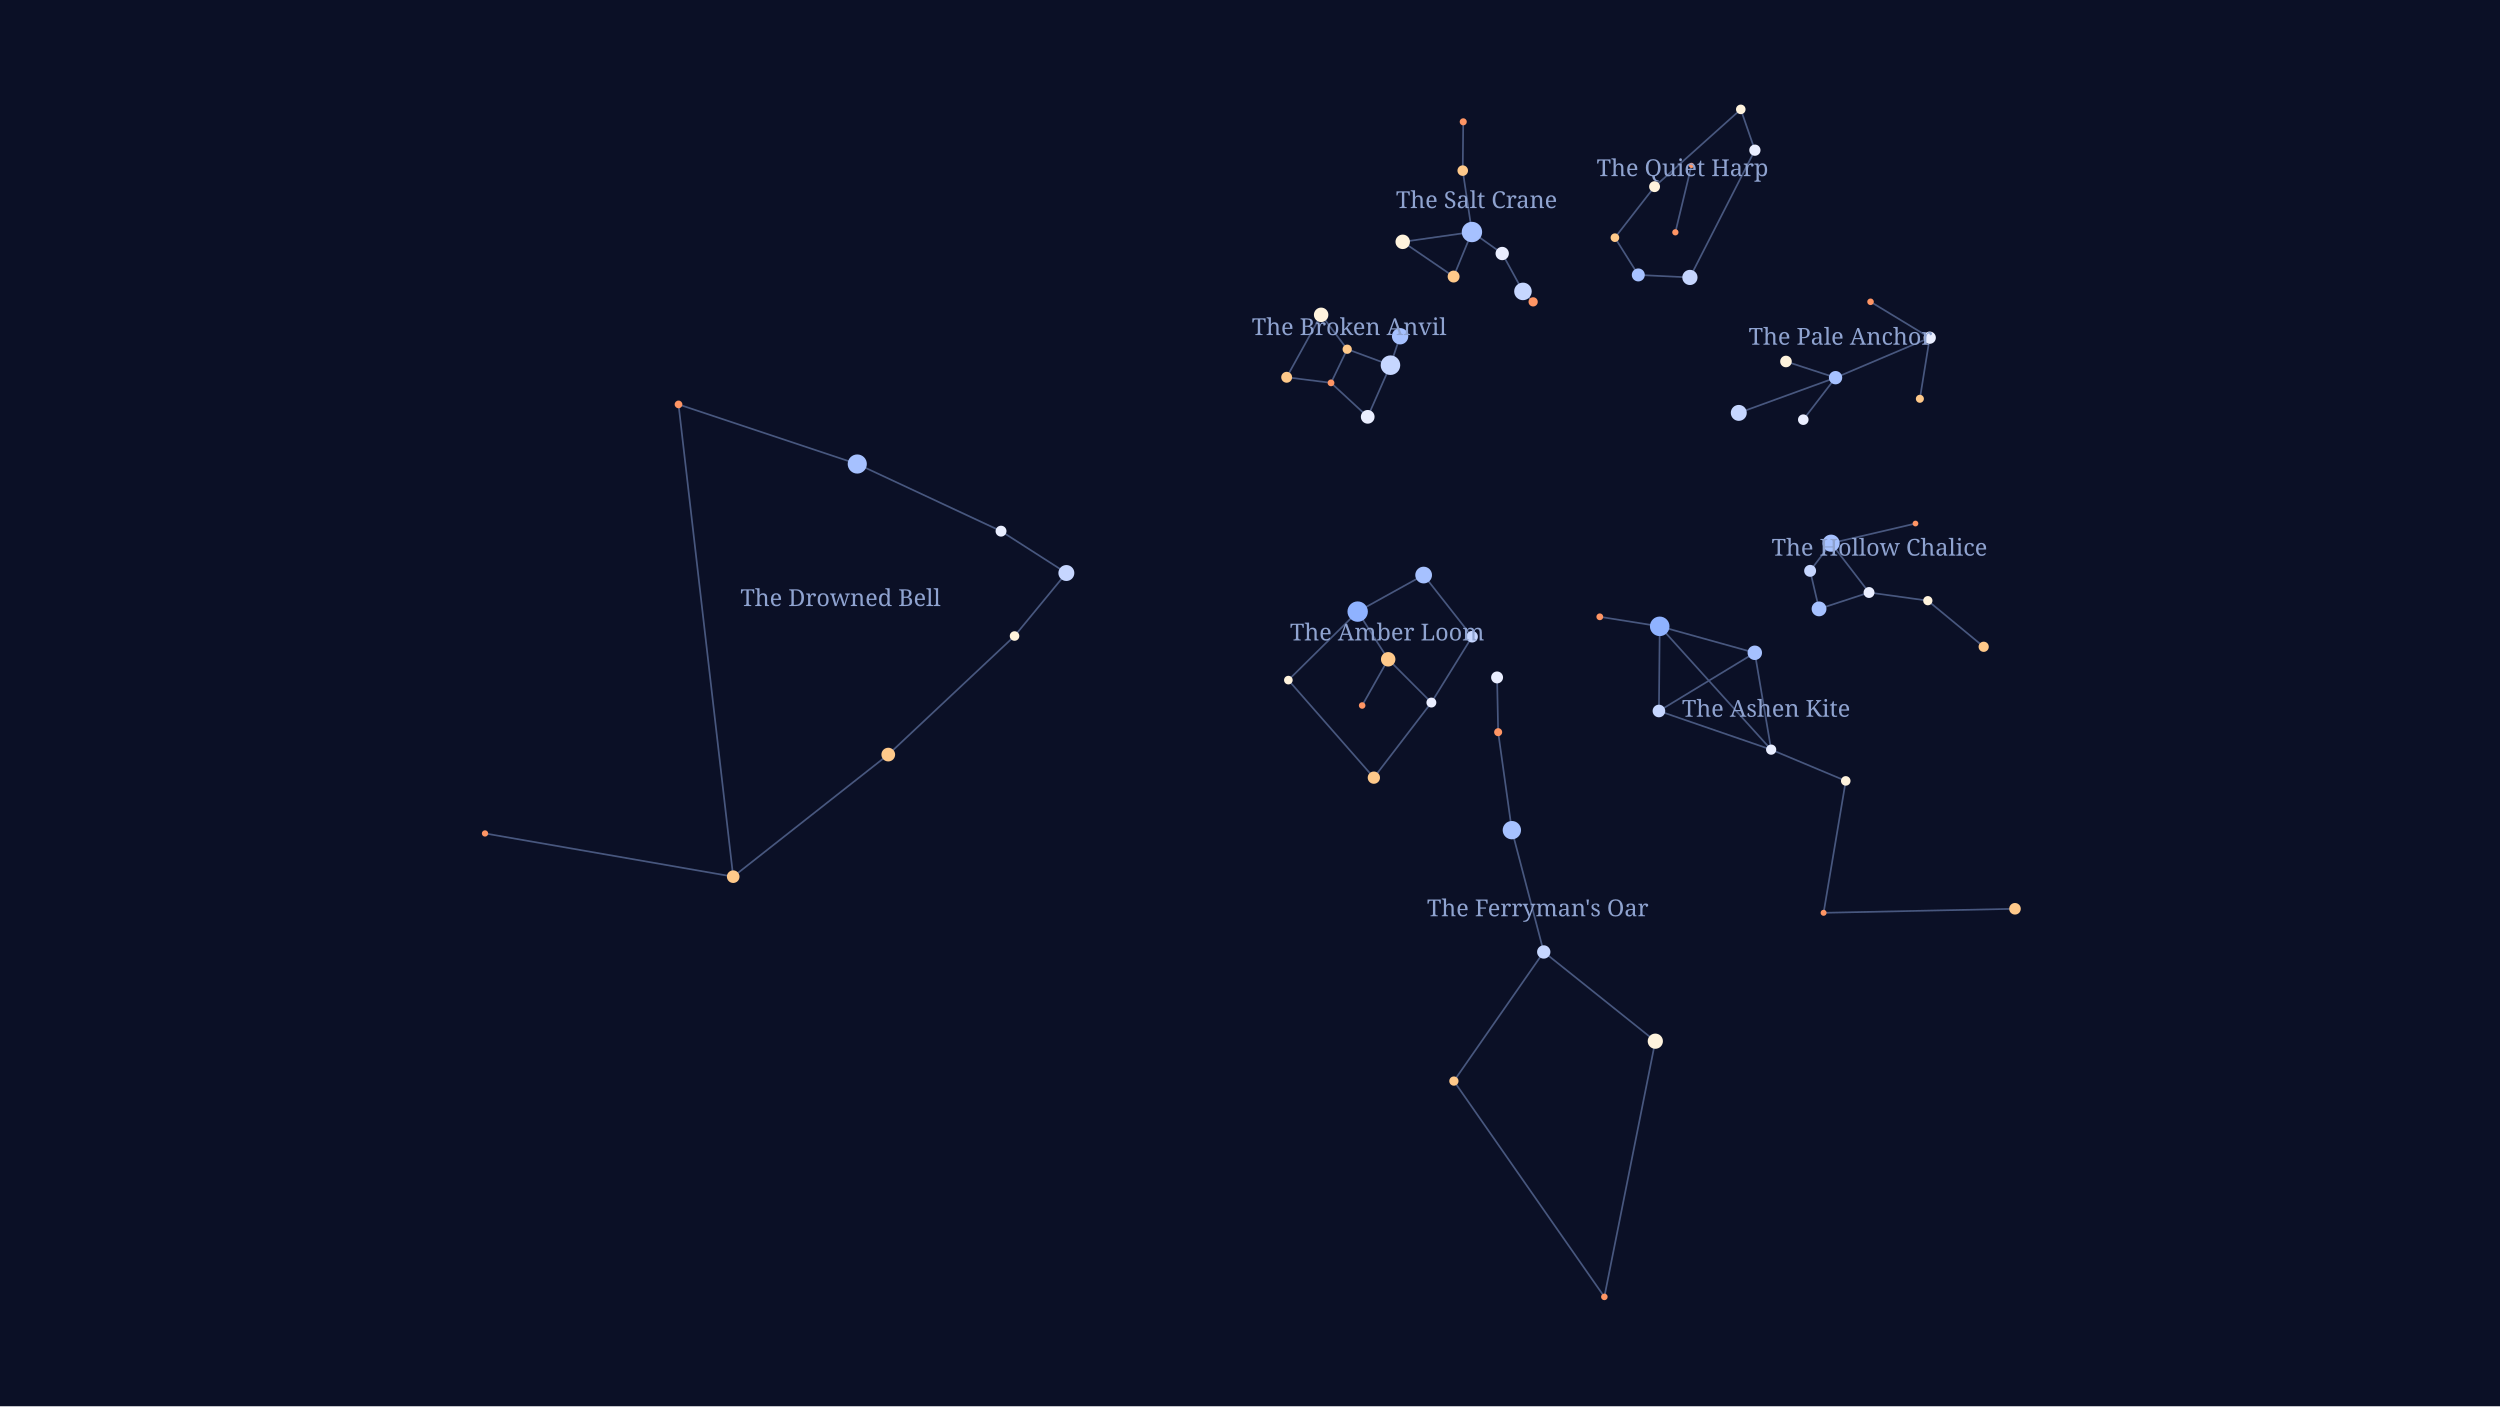
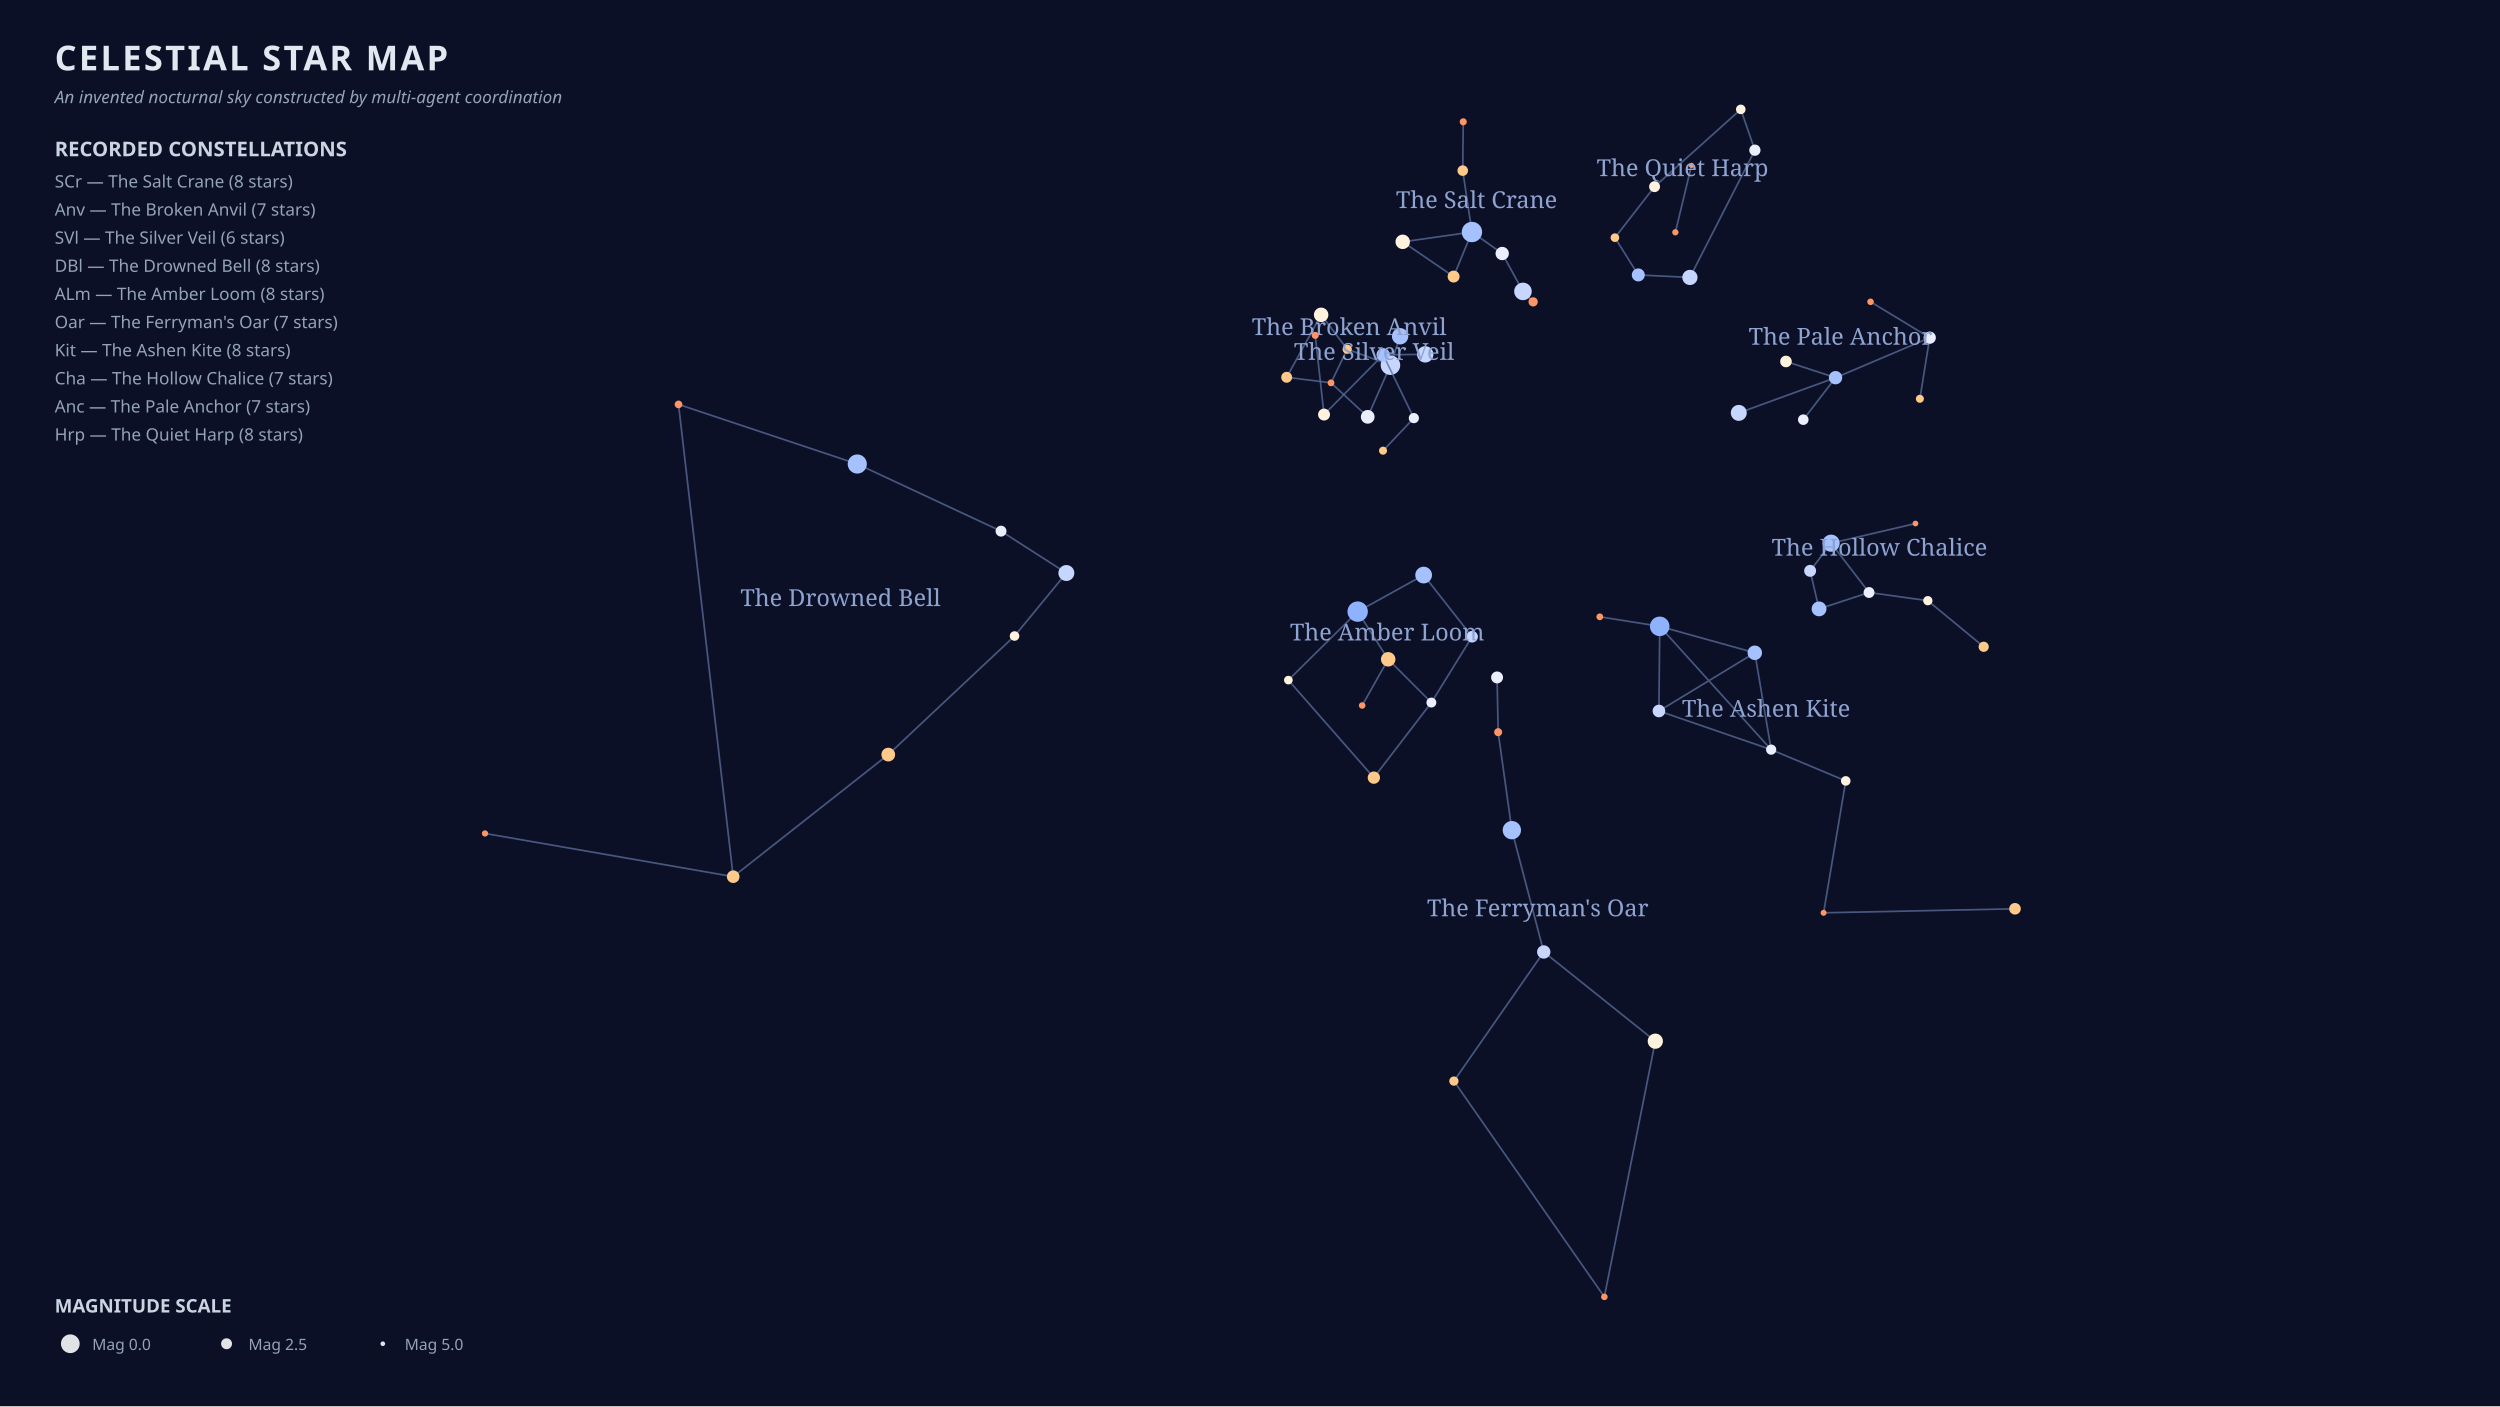
<svg xmlns="http://www.w3.org/2000/svg" width="1600" height="900" viewBox="0 0 1600 900" role="img" aria-label="A sky invented by three agents">
  <rect width="1600" height="900" fill="#0b1026" />
  <g stroke="#5c6f9c" stroke-width="1.1" opacity="0.75">
    <line x1="981.21" y1="193.19" x2="974.69" y2="186.50" />
    <line x1="974.69" y1="186.50" x2="961.41" y2="162.25" />
    <line x1="961.41" y1="162.25" x2="942.04" y2="148.49" />
    <line x1="942.04" y1="148.49" x2="930.31" y2="177.00" />
    <line x1="930.31" y1="177.00" x2="897.74" y2="154.77" />
    <line x1="897.74" y1="154.77" x2="942.04" y2="148.49" />
    <line x1="942.04" y1="148.49" x2="936.15" y2="109.20" />
    <line x1="936.15" y1="109.20" x2="936.47" y2="77.96" />
  </g>
  <circle cx="981.21" cy="193.19" r="2.96" fill="#ff9564" />
  <circle cx="936.47" cy="77.96" r="2.28" fill="#ff9564" />
  <circle cx="974.69" cy="186.50" r="5.62" fill="#c6d6ff" />
  <circle cx="936.15" cy="109.20" r="3.38" fill="#ffc98a" />
  <circle cx="961.41" cy="162.25" r="4.27" fill="#eaeeff" />
  <circle cx="942.04" cy="148.49" r="6.53" fill="#a6c1ff" />
  <circle cx="897.74" cy="154.77" r="4.63" fill="#fff3dd" />
  <circle cx="930.31" cy="177.00" r="3.82" fill="#ffc98a" />
  <text x="945.00" y="133.17" fill="#8fa3d0" font-size="15" font-family="Georgia, serif" text-anchor="middle">The Salt Crane</text>
  <g stroke="#5c6f9c" stroke-width="1.1" opacity="0.75">
    <line x1="896.07" y1="215.20" x2="889.89" y2="233.72" />
    <line x1="889.89" y1="233.72" x2="875.34" y2="266.77" />
    <line x1="889.89" y1="233.72" x2="862.21" y2="223.50" />
    <line x1="875.34" y1="266.77" x2="851.85" y2="245.03" />
    <line x1="862.21" y1="223.50" x2="851.85" y2="245.03" />
    <line x1="862.21" y1="223.50" x2="845.53" y2="201.49" />
    <line x1="851.85" y1="245.03" x2="823.47" y2="241.46" />
    <line x1="845.53" y1="201.49" x2="823.47" y2="241.46" />
  </g>
  <circle cx="845.53" cy="201.49" r="4.63" fill="#fff3dd" />
  <circle cx="823.47" cy="241.46" r="3.49" fill="#ffc98a" />
  <circle cx="896.07" cy="215.20" r="5.24" fill="#a6c1ff" />
  <circle cx="889.89" cy="233.72" r="6.26" fill="#c6d6ff" />
  <circle cx="875.34" cy="266.77" r="4.39" fill="#eaeeff" />
  <circle cx="862.21" cy="223.50" r="2.96" fill="#ffc98a" />
  <circle cx="851.85" cy="245.03" r="2.19" fill="#ff9564" />
  <text x="863.48" y="214.45" fill="#8fa3d0" font-size="15" font-family="Georgia, serif" text-anchor="middle">The Broken Anvil</text>
+   <g stroke="#5c6f9c" stroke-width="1.1" opacity="0.75">
+     <line x1="912.15" y1="226.79" x2="885.23" y2="227.08" />
+     <line x1="885.23" y1="227.08" x2="904.87" y2="267.59" />
+     <line x1="904.87" y1="267.59" x2="885.14" y2="288.44" />
+     <line x1="885.23" y1="227.08" x2="847.39" y2="265.32" />
+     <line x1="847.39" y1="265.32" x2="841.74" y2="214.62" />
+   </g>
+   <circle cx="912.15" cy="226.79" r="5.24" fill="#c6d6ff" />
+   <circle cx="885.23" cy="227.08" r="4.27" fill="#a6c1ff" />
+   <circle cx="904.87" cy="267.59" r="3.27" fill="#eaeeff" />
+   <circle cx="847.39" cy="265.32" r="3.82" fill="#fff3dd" />
+   <circle cx="885.14" cy="288.44" r="2.57" fill="#ffc98a" />
+   <circle cx="841.74" cy="214.62" r="2.28" fill="#ff9564" />
+   <text x="879.42" y="230.31" fill="#8fa3d0" font-size="15" font-family="Georgia, serif" text-anchor="middle">The Silver Veil</text>
  <g stroke="#5c6f9c" stroke-width="1.1" opacity="0.75">
    <line x1="682.47" y1="366.73" x2="640.66" y2="339.94" />
    <line x1="682.47" y1="366.73" x2="649.31" y2="407.05" />
    <line x1="640.66" y1="339.94" x2="548.65" y2="296.97" />
    <line x1="649.31" y1="407.05" x2="568.49" y2="482.94" />
    <line x1="548.65" y1="296.97" x2="434.25" y2="258.83" />
    <line x1="568.49" y1="482.94" x2="469.25" y2="561.07" />
    <line x1="434.25" y1="258.83" x2="469.25" y2="561.07" />
    <line x1="469.25" y1="561.07" x2="310.41" y2="533.41" />
  </g>
  <circle cx="310.41" cy="533.41" r="2.02" fill="#ff9564" />
  <circle cx="682.47" cy="366.73" r="5.11" fill="#c6d6ff" />
  <circle cx="568.49" cy="482.94" r="4.39" fill="#ffc98a" />
  <circle cx="548.65" cy="296.97" r="6.13" fill="#a6c1ff" />
  <circle cx="469.25" cy="561.07" r="4.04" fill="#ffc98a" />
  <circle cx="434.25" cy="258.83" r="2.47" fill="#ff9564" />
  <circle cx="649.31" cy="407.05" r="3.06" fill="#fff3dd" />
  <circle cx="640.66" cy="339.94" r="3.49" fill="#eaeeff" />
  <text x="537.94" y="387.87" fill="#8fa3d0" font-size="15" font-family="Georgia, serif" text-anchor="middle">The Drowned Bell</text>
  <g stroke="#5c6f9c" stroke-width="1.1" opacity="0.75">
    <line x1="911.13" y1="368.04" x2="942.14" y2="407.50" />
    <line x1="911.13" y1="368.04" x2="868.91" y2="391.43" />
    <line x1="868.91" y1="391.43" x2="824.55" y2="435.27" />
    <line x1="942.14" y1="407.50" x2="916.08" y2="449.64" />
    <line x1="916.08" y1="449.64" x2="879.26" y2="497.70" />
    <line x1="868.91" y1="391.43" x2="888.44" y2="421.95" />
    <line x1="888.44" y1="421.95" x2="916.08" y2="449.64" />
    <line x1="888.44" y1="421.95" x2="871.78" y2="451.52" />
    <line x1="824.55" y1="435.27" x2="879.26" y2="497.70" />
  </g>
  <circle cx="868.91" cy="391.43" r="6.53" fill="#8fb2ff" />
  <circle cx="911.13" cy="368.04" r="5.36" fill="#a6c1ff" />
  <circle cx="879.26" cy="497.70" r="3.93" fill="#ffc98a" />
  <circle cx="824.55" cy="435.27" r="2.76" fill="#fff3dd" />
  <circle cx="916.08" cy="449.64" r="3.17" fill="#eaeeff" />
  <circle cx="942.14" cy="407.50" r="3.71" fill="#c6d6ff" />
  <circle cx="888.44" cy="421.95" r="4.63" fill="#ffc98a" />
  <circle cx="871.78" cy="451.52" r="2.11" fill="#ff9564" />
  <text x="887.78" y="409.88" fill="#8fa3d0" font-size="15" font-family="Georgia, serif" text-anchor="middle">The Amber Loom</text>
  <g stroke="#5c6f9c" stroke-width="1.1" opacity="0.75">
    <line x1="958.13" y1="433.56" x2="958.82" y2="468.59" />
    <line x1="958.82" y1="468.59" x2="967.59" y2="531.30" />
    <line x1="967.59" y1="531.30" x2="988.00" y2="609.26" />
    <line x1="988.00" y1="609.26" x2="930.49" y2="691.89" />
    <line x1="988.00" y1="609.26" x2="1059.40" y2="666.36" />
    <line x1="930.49" y1="691.89" x2="1026.79" y2="830.00" />
    <line x1="1059.40" y1="666.36" x2="1026.79" y2="830.00" />
  </g>
  <circle cx="1059.40" cy="666.36" r="4.87" fill="#fff3dd" />
  <circle cx="930.49" cy="691.89" r="2.96" fill="#ffc98a" />
  <circle cx="958.82" cy="468.59" r="2.57" fill="#ff9564" />
  <circle cx="958.13" cy="433.56" r="3.82" fill="#eaeeff" />
  <circle cx="967.59" cy="531.30" r="5.87" fill="#a6c1ff" />
  <circle cx="988.00" cy="609.26" r="4.27" fill="#c6d6ff" />
  <circle cx="1026.79" cy="830.00" r="2.11" fill="#ff9564" />
  <text x="984.17" y="586.42" fill="#8fa3d0" font-size="15" font-family="Georgia, serif" text-anchor="middle">The Ferryman's Oar</text>
  <g stroke="#5c6f9c" stroke-width="1.1" opacity="0.75">
    <line x1="1062.22" y1="400.86" x2="1061.71" y2="455.04" />
    <line x1="1061.71" y1="455.04" x2="1133.54" y2="479.77" />
    <line x1="1133.54" y1="479.77" x2="1123.07" y2="417.78" />
    <line x1="1123.07" y1="417.78" x2="1062.22" y2="400.86" />
    <line x1="1062.22" y1="400.86" x2="1133.54" y2="479.77" />
    <line x1="1061.71" y1="455.04" x2="1123.07" y2="417.78" />
    <line x1="1133.54" y1="479.77" x2="1181.28" y2="499.78" />
    <line x1="1181.28" y1="499.78" x2="1167.10" y2="584.20" />
    <line x1="1167.10" y1="584.20" x2="1289.59" y2="581.62" />
    <line x1="1062.22" y1="400.86" x2="1023.87" y2="394.76" />
  </g>
  <circle cx="1123.07" cy="417.78" r="4.63" fill="#a6c1ff" />
  <circle cx="1133.54" cy="479.77" r="3.27" fill="#eaeeff" />
  <circle cx="1181.28" cy="499.78" r="3.06" fill="#fff3dd" />
  <circle cx="1167.10" cy="584.20" r="1.93" fill="#ff9564" />
  <circle cx="1289.59" cy="581.62" r="3.71" fill="#ffc98a" />
  <circle cx="1062.22" cy="400.86" r="6.26" fill="#8fb2ff" />
  <circle cx="1023.87" cy="394.76" r="2.19" fill="#ff9564" />
  <circle cx="1061.71" cy="455.04" r="4.04" fill="#c6d6ff" />
  <text x="1130.30" y="458.73" fill="#8fa3d0" font-size="15" font-family="Georgia, serif" text-anchor="middle">The Ashen Kite</text>
  <g stroke="#5c6f9c" stroke-width="1.1" opacity="0.75">
    <line x1="1164.19" y1="389.69" x2="1158.48" y2="365.34" />
    <line x1="1158.48" y1="365.34" x2="1171.90" y2="347.64" />
    <line x1="1164.19" y1="389.69" x2="1196.18" y2="379.20" />
    <line x1="1171.90" y1="347.64" x2="1196.18" y2="379.20" />
    <line x1="1196.18" y1="379.20" x2="1233.81" y2="384.44" />
    <line x1="1233.81" y1="384.44" x2="1269.56" y2="413.94" />
    <line x1="1171.90" y1="347.64" x2="1225.90" y2="335.06" />
  </g>
  <circle cx="1196.18" cy="379.20" r="3.49" fill="#eaeeff" />
  <circle cx="1225.90" cy="335.06" r="1.85" fill="#ff9564" />
  <circle cx="1269.56" cy="413.94" r="3.27" fill="#ffc98a" />
  <circle cx="1171.90" cy="347.64" r="5.49" fill="#a6c1ff" />
  <circle cx="1164.19" cy="389.69" r="4.75" fill="#a6c1ff" />
  <circle cx="1158.48" cy="365.34" r="3.82" fill="#c6d6ff" />
  <circle cx="1233.81" cy="384.44" r="2.96" fill="#fff3dd" />
  <text x="1202.86" y="355.62" fill="#8fa3d0" font-size="15" font-family="Georgia, serif" text-anchor="middle">The Hollow Chalice</text>
  <g stroke="#5c6f9c" stroke-width="1.1" opacity="0.75">
    <line x1="1112.82" y1="264.25" x2="1174.75" y2="241.71" />
    <line x1="1174.75" y1="241.71" x2="1154.10" y2="268.59" />
    <line x1="1174.75" y1="241.71" x2="1143.02" y2="231.35" />
    <line x1="1174.75" y1="241.71" x2="1235.02" y2="216.12" />
    <line x1="1235.02" y1="216.12" x2="1228.72" y2="255.23" />
    <line x1="1235.02" y1="216.12" x2="1197.14" y2="193.15" />
  </g>
  <circle cx="1235.02" cy="216.12" r="3.93" fill="#eaeeff" />
  <circle cx="1197.14" cy="193.15" r="2.11" fill="#ff9564" />
  <circle cx="1228.72" cy="255.23" r="2.57" fill="#ffc98a" />
  <circle cx="1112.82" cy="264.25" r="5.11" fill="#c6d6ff" />
  <circle cx="1174.75" cy="241.71" r="4.27" fill="#a6c1ff" />
  <circle cx="1143.02" cy="231.35" r="3.71" fill="#fff3dd" />
  <circle cx="1154.10" cy="268.59" r="3.38" fill="#eaeeff" />
  <text x="1177.94" y="220.63" fill="#8fa3d0" font-size="15" font-family="Georgia, serif" text-anchor="middle">The Pale Anchor</text>
  <g stroke="#5c6f9c" stroke-width="1.1" opacity="0.75">
    <line x1="1081.55" y1="177.56" x2="1123.13" y2="96.12" />
    <line x1="1081.55" y1="177.56" x2="1048.51" y2="175.96" />
    <line x1="1048.51" y1="175.96" x2="1033.54" y2="152.11" />
    <line x1="1033.54" y1="152.11" x2="1058.92" y2="119.46" />
    <line x1="1058.92" y1="119.46" x2="1114.10" y2="70.00" />
    <line x1="1114.10" y1="70.00" x2="1123.13" y2="96.12" />
    <line x1="1072.23" y1="148.67" x2="1082.56" y2="105.85" />
  </g>
  <circle cx="1114.10" cy="70.00" r="3.06" fill="#fff3dd" />
  <circle cx="1048.51" cy="175.96" r="4.16" fill="#a6c1ff" />
  <circle cx="1123.13" cy="96.12" r="3.60" fill="#eaeeff" />
  <circle cx="1081.55" cy="177.56" r="4.87" fill="#c6d6ff" />
  <circle cx="1033.54" cy="152.11" r="2.76" fill="#ffc98a" />
  <circle cx="1058.92" cy="119.46" r="3.49" fill="#fff3dd" />
  <circle cx="1072.23" cy="148.67" r="2.02" fill="#ff9564" />
  <circle cx="1082.56" cy="105.85" r="1.69" fill="#ff9564" />
  <text x="1076.82" y="112.72" fill="#8fa3d0" font-size="15" font-family="Georgia, serif" text-anchor="middle">The Quiet Harp</text>
+   <g class="title-block">
+     <text x="35" y="45" font-family="sans-serif" font-size="22" font-weight="bold" fill="#e2e8f0" letter-spacing="1.5">CELESTIAL STAR MAP</text>
+     <text x="35" y="66" font-family="sans-serif" font-size="11" font-style="italic" fill="#94a3b8">An invented nocturnal sky constructed by multi-agent coordination</text>
+   </g>
+   <g class="constellation-list">
+     <text x="35" y="100" font-family="sans-serif" font-size="13" font-weight="bold" fill="#cbd5e1">RECORDED CONSTELLATIONS</text>
+     <text x="35" y="120" font-family="sans-serif" font-size="11" fill="#94a3b8">SCr — The Salt Crane (8 stars)</text>
+     <text x="35" y="138" font-family="sans-serif" font-size="11" fill="#94a3b8">Anv — The Broken Anvil (7 stars)</text>
+     <text x="35" y="156" font-family="sans-serif" font-size="11" fill="#94a3b8">SVl — The Silver Veil (6 stars)</text>
+     <text x="35" y="174" font-family="sans-serif" font-size="11" fill="#94a3b8">DBl — The Drowned Bell (8 stars)</text>
+     <text x="35" y="192" font-family="sans-serif" font-size="11" fill="#94a3b8">ALm — The Amber Loom (8 stars)</text>
+     <text x="35" y="210" font-family="sans-serif" font-size="11" fill="#94a3b8">Oar — The Ferryman's Oar (7 stars)</text>
+     <text x="35" y="228" font-family="sans-serif" font-size="11" fill="#94a3b8">Kit — The Ashen Kite (8 stars)</text>
+     <text x="35" y="246" font-family="sans-serif" font-size="11" fill="#94a3b8">Cha — The Hollow Chalice (7 stars)</text>
+     <text x="35" y="264" font-family="sans-serif" font-size="11" fill="#94a3b8">Anc — The Pale Anchor (7 stars)</text>
+     <text x="35" y="282" font-family="sans-serif" font-size="11" fill="#94a3b8">Hrp — The Quiet Harp (8 stars)</text>
+   </g>
+   <g class="magnitude-key">
+     <text x="35" y="840" font-family="sans-serif" font-size="12" font-weight="bold" fill="#cbd5e1">MAGNITUDE SCALE</text>
+     <circle cx="45" cy="860" r="6.0" fill="#f8fafc" opacity="0.9" />
+     <text x="59" y="864" font-family="sans-serif" font-size="10" fill="#94a3b8">Mag 0.0</text>
+     <circle cx="145" cy="860" r="3.5" fill="#f8fafc" opacity="0.9" />
+     <text x="159" y="864" font-family="sans-serif" font-size="10" fill="#94a3b8">Mag 2.5</text>
+     <circle cx="245" cy="860" r="1.5" fill="#f8fafc" opacity="0.9" />
+     <text x="259" y="864" font-family="sans-serif" font-size="10" fill="#94a3b8">Mag 5.0</text>
+   </g>
</svg>
